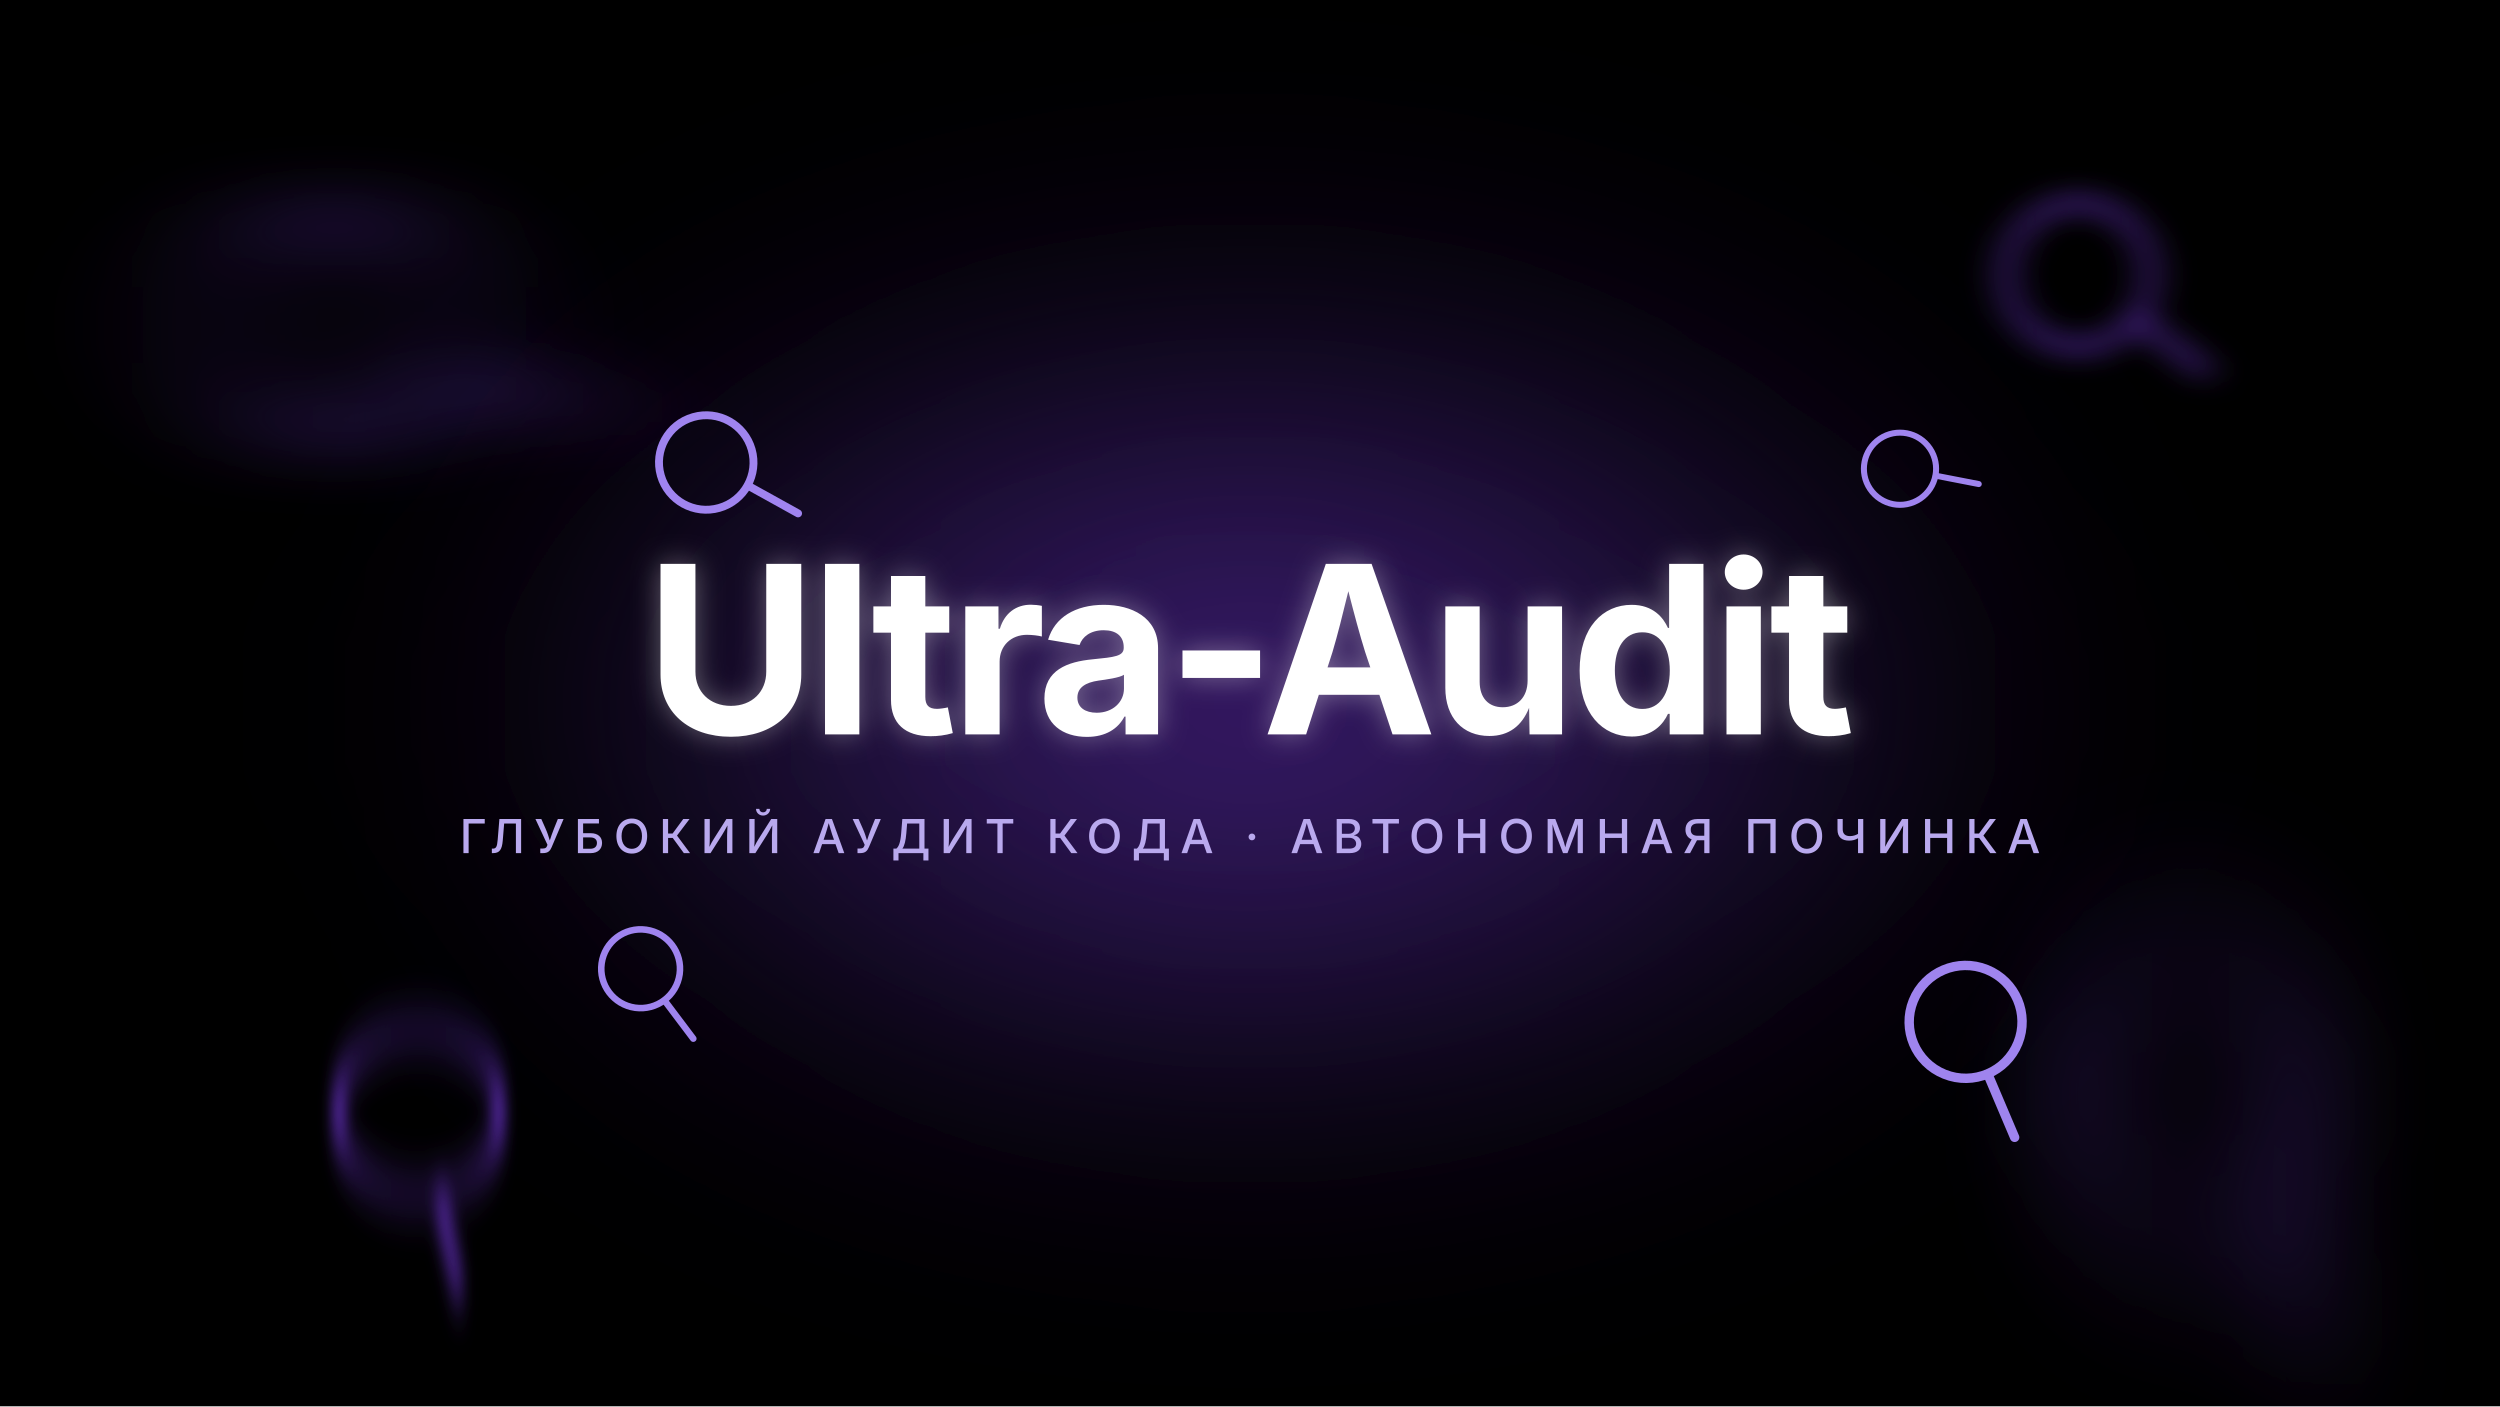
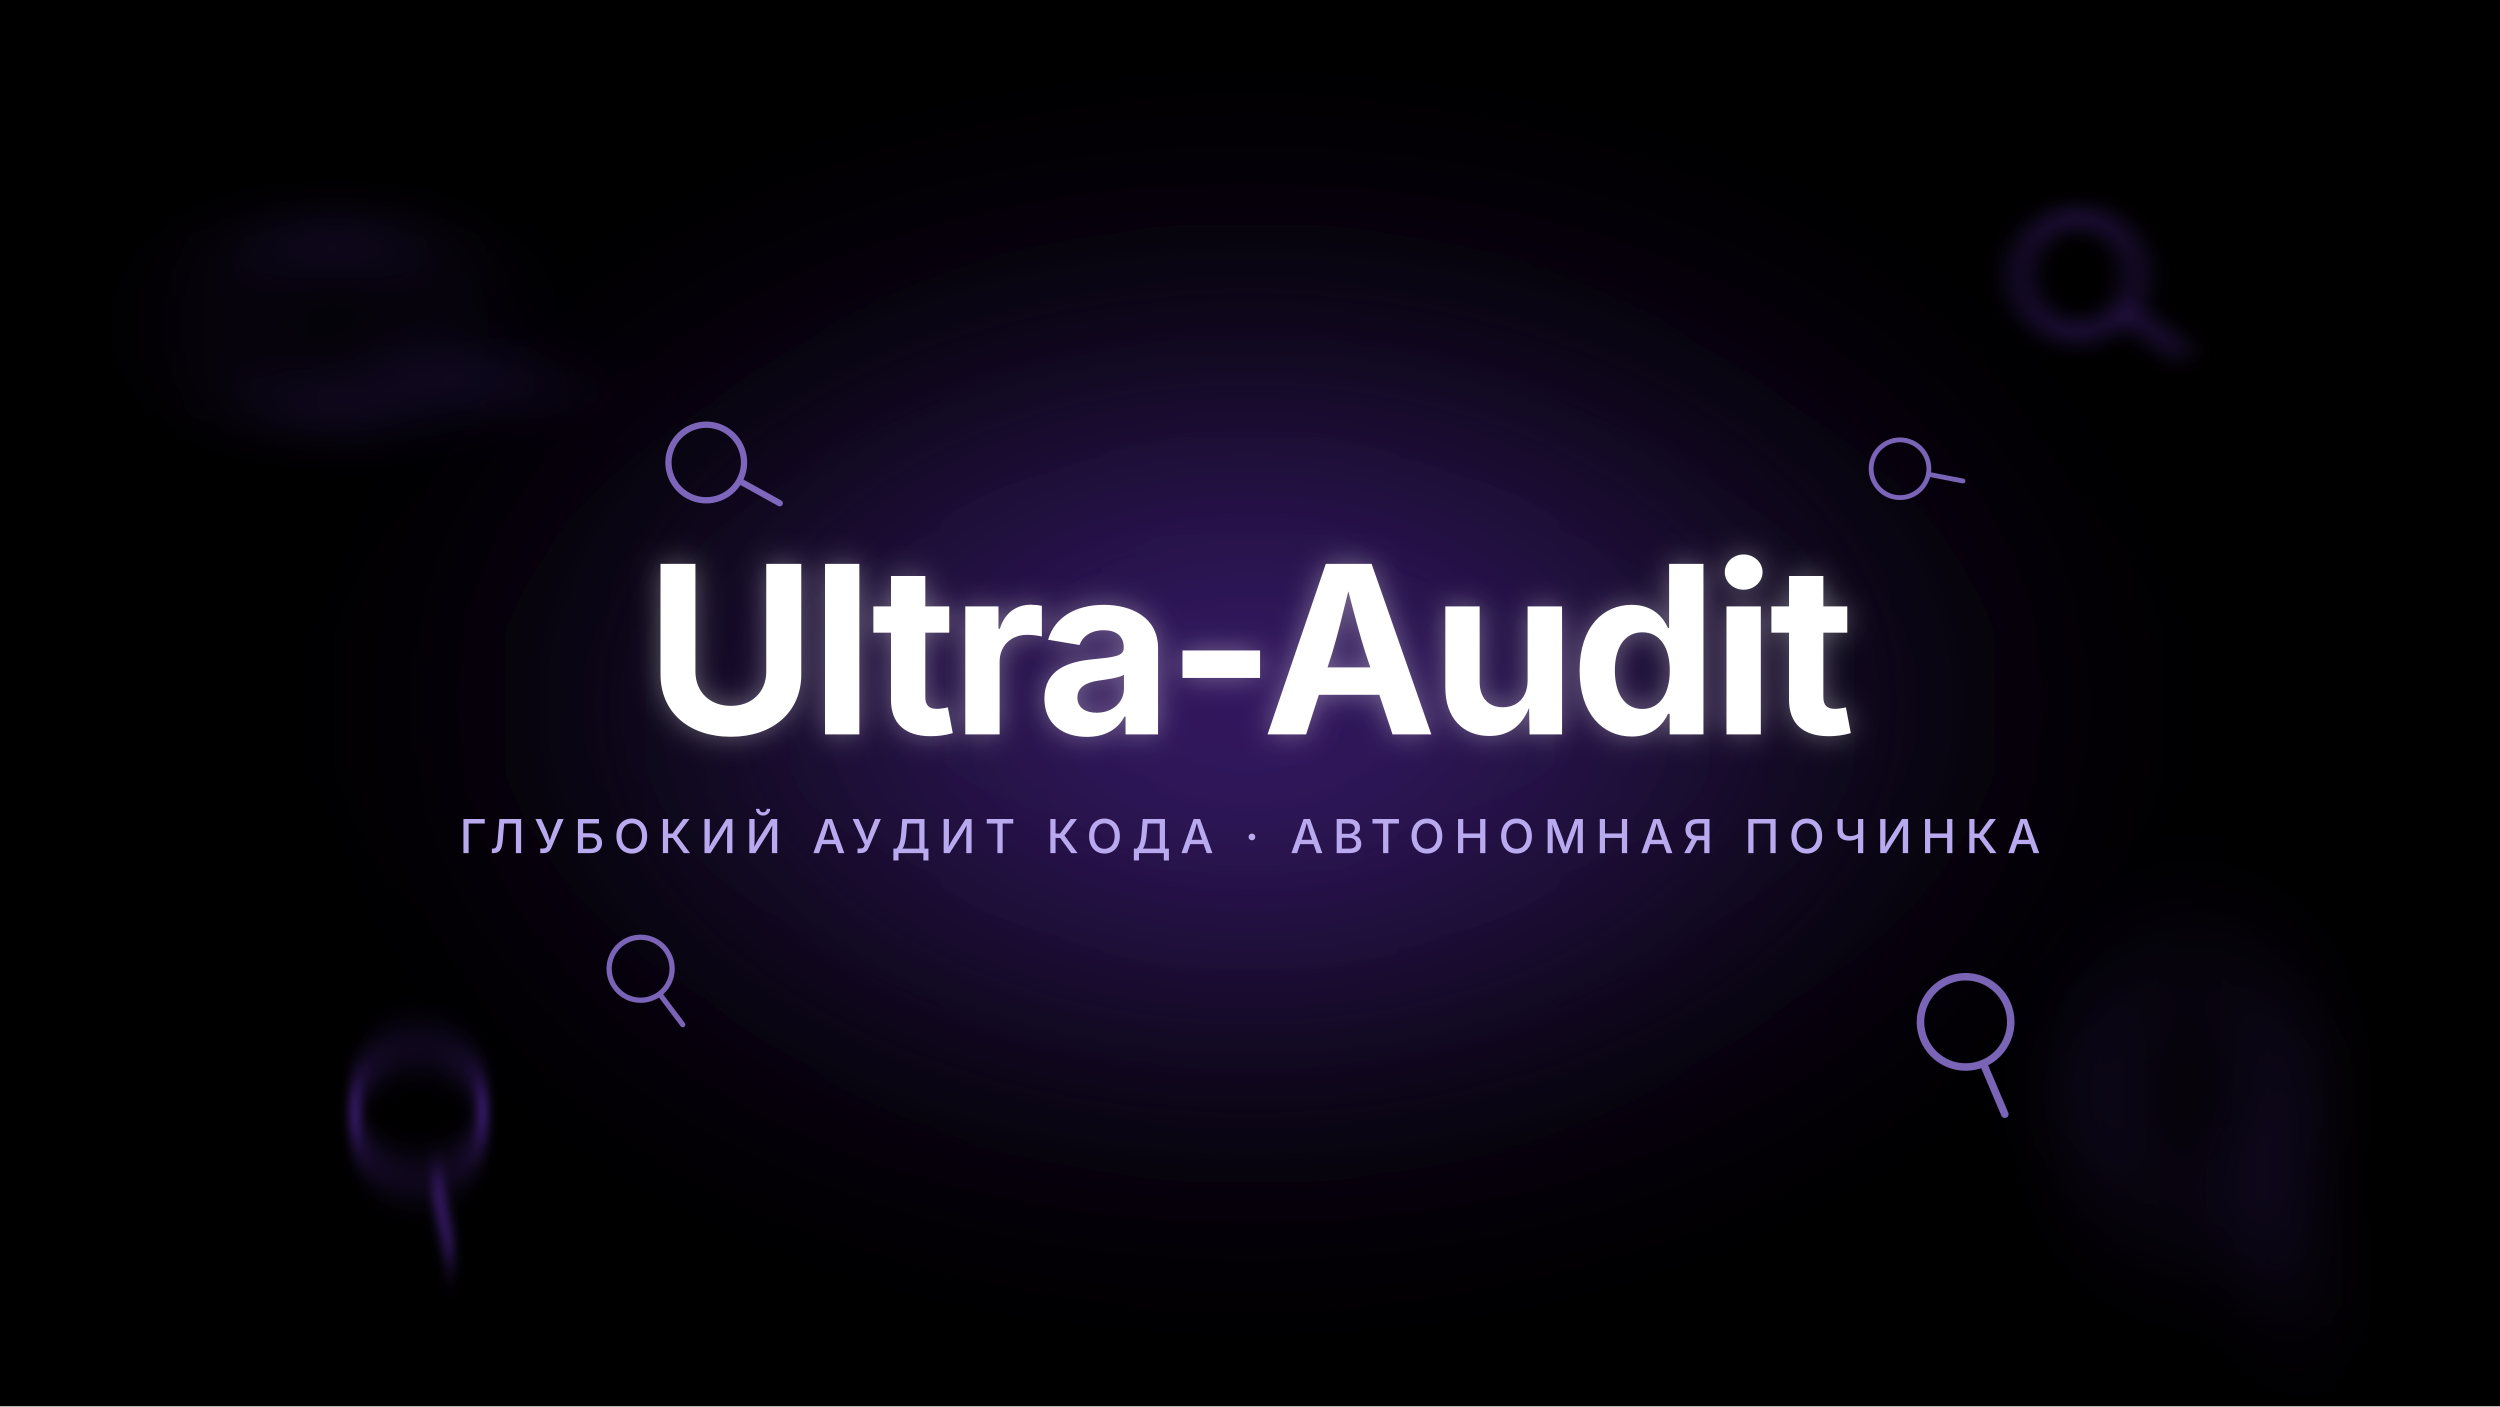
<svg xmlns="http://www.w3.org/2000/svg" viewBox="0 0 1600 900" width="1600" height="900" role="img" aria-label="Ultra-Audit">
  <defs>
    <filter id="soft" x="-60%" y="-60%" width="220%" height="220%">
      <feGaussianBlur stdDeviation="9" />
    </filter>
    <filter id="deep" x="-60%" y="-60%" width="220%" height="220%">
      <feGaussianBlur stdDeviation="22" />
    </filter>
    <filter id="glow" x="-80%" y="-80%" width="260%" height="260%">
      <feGaussianBlur stdDeviation="90" />
    </filter>
    <radialGradient id="halo" cx="50%" cy="50%" r="50%">
      <stop offset="0%" stop-color="#7C3AED" stop-opacity="0.55" />
      <stop offset="100%" stop-color="#7C3AED" stop-opacity="0" />
    </radialGradient>
    <g id="lens">
      <circle cx="0" cy="0" r="42" fill="none" stroke="currentColor" stroke-width="7" />
      <line x1="30" y1="30" x2="66" y2="66" stroke="currentColor" stroke-width="7" stroke-linecap="round" />
    </g>
  </defs>
  <rect width="1600" height="900" fill="#000000" />
  <ellipse cx="800" cy="450" rx="520" ry="300" fill="url(#halo)" filter="url(#glow)" />
-   <g color="#7C3AED" opacity="0.7">
-     <use href="#lens" transform="translate(214 208) rotate(-24) scale(1.75)" filter="url(#deep)" />
-     <use href="#lens" transform="translate(1402 700) rotate(14) scale(1.95)" filter="url(#deep)" />
-     <use href="#lens" transform="translate(1330 176) rotate(-8) scale(1.1)" filter="url(#soft)" />
-     <use href="#lens" transform="translate(268 712) rotate(32) scale(1.25)" filter="url(#soft)" />
+   <g color="#7C3AED" opacity="0.5">
+     <use href="#lens" transform="translate(214 208) rotate(-24) scale(1.4)" filter="url(#deep)" />
+     <use href="#lens" transform="translate(1402 700) rotate(14) scale(1.56)" filter="url(#deep)" />
+     <use href="#lens" transform="translate(1330 176) rotate(-8) scale(0.88)" filter="url(#soft)" />
+     <use href="#lens" transform="translate(268 712) rotate(32) scale(1.0)" filter="url(#soft)" />
  </g>
-   <g color="#A78BFA" opacity="0.95">
-     <use href="#lens" transform="translate(452 296) rotate(-16) scale(0.72)" />
-     <use href="#lens" transform="translate(1258 654) rotate(22) scale(0.86)" />
-     <use href="#lens" transform="translate(1216 300) rotate(-34) scale(0.55)" />
-     <use href="#lens" transform="translate(410 620) rotate(8) scale(0.6)" />
+   <g color="#A78BFA" opacity="0.72">
+     <use href="#lens" transform="translate(452 296) rotate(-16) scale(0.576)" />
+     <use href="#lens" transform="translate(1258 654) rotate(22) scale(0.688)" />
+     <use href="#lens" transform="translate(1216 300) rotate(-34) scale(0.44)" />
+     <use href="#lens" transform="translate(410 620) rotate(8) scale(0.48)" />
  </g>
  <g font-family="Inter, -apple-system, BlinkMacSystemFont, 'Segoe UI', Helvetica, Arial, sans-serif" text-anchor="middle">
    <text x="800" y="470" font-size="150" font-weight="700" letter-spacing="-4" fill="#FFFFFF" opacity="0.35" filter="url(#soft)">Ultra-Audit</text>
    <text x="800" y="470" font-size="150" font-weight="700" letter-spacing="-4" fill="#FFFFFF">Ultra-Audit</text>
    <text x="800" y="546" font-size="30" font-weight="500" letter-spacing="6" fill="#B9A9EE">ГЛУБОКИЙ АУДИТ КОДА · АВТОНОМНАЯ ПОЧИНКА</text>
  </g>
</svg>
